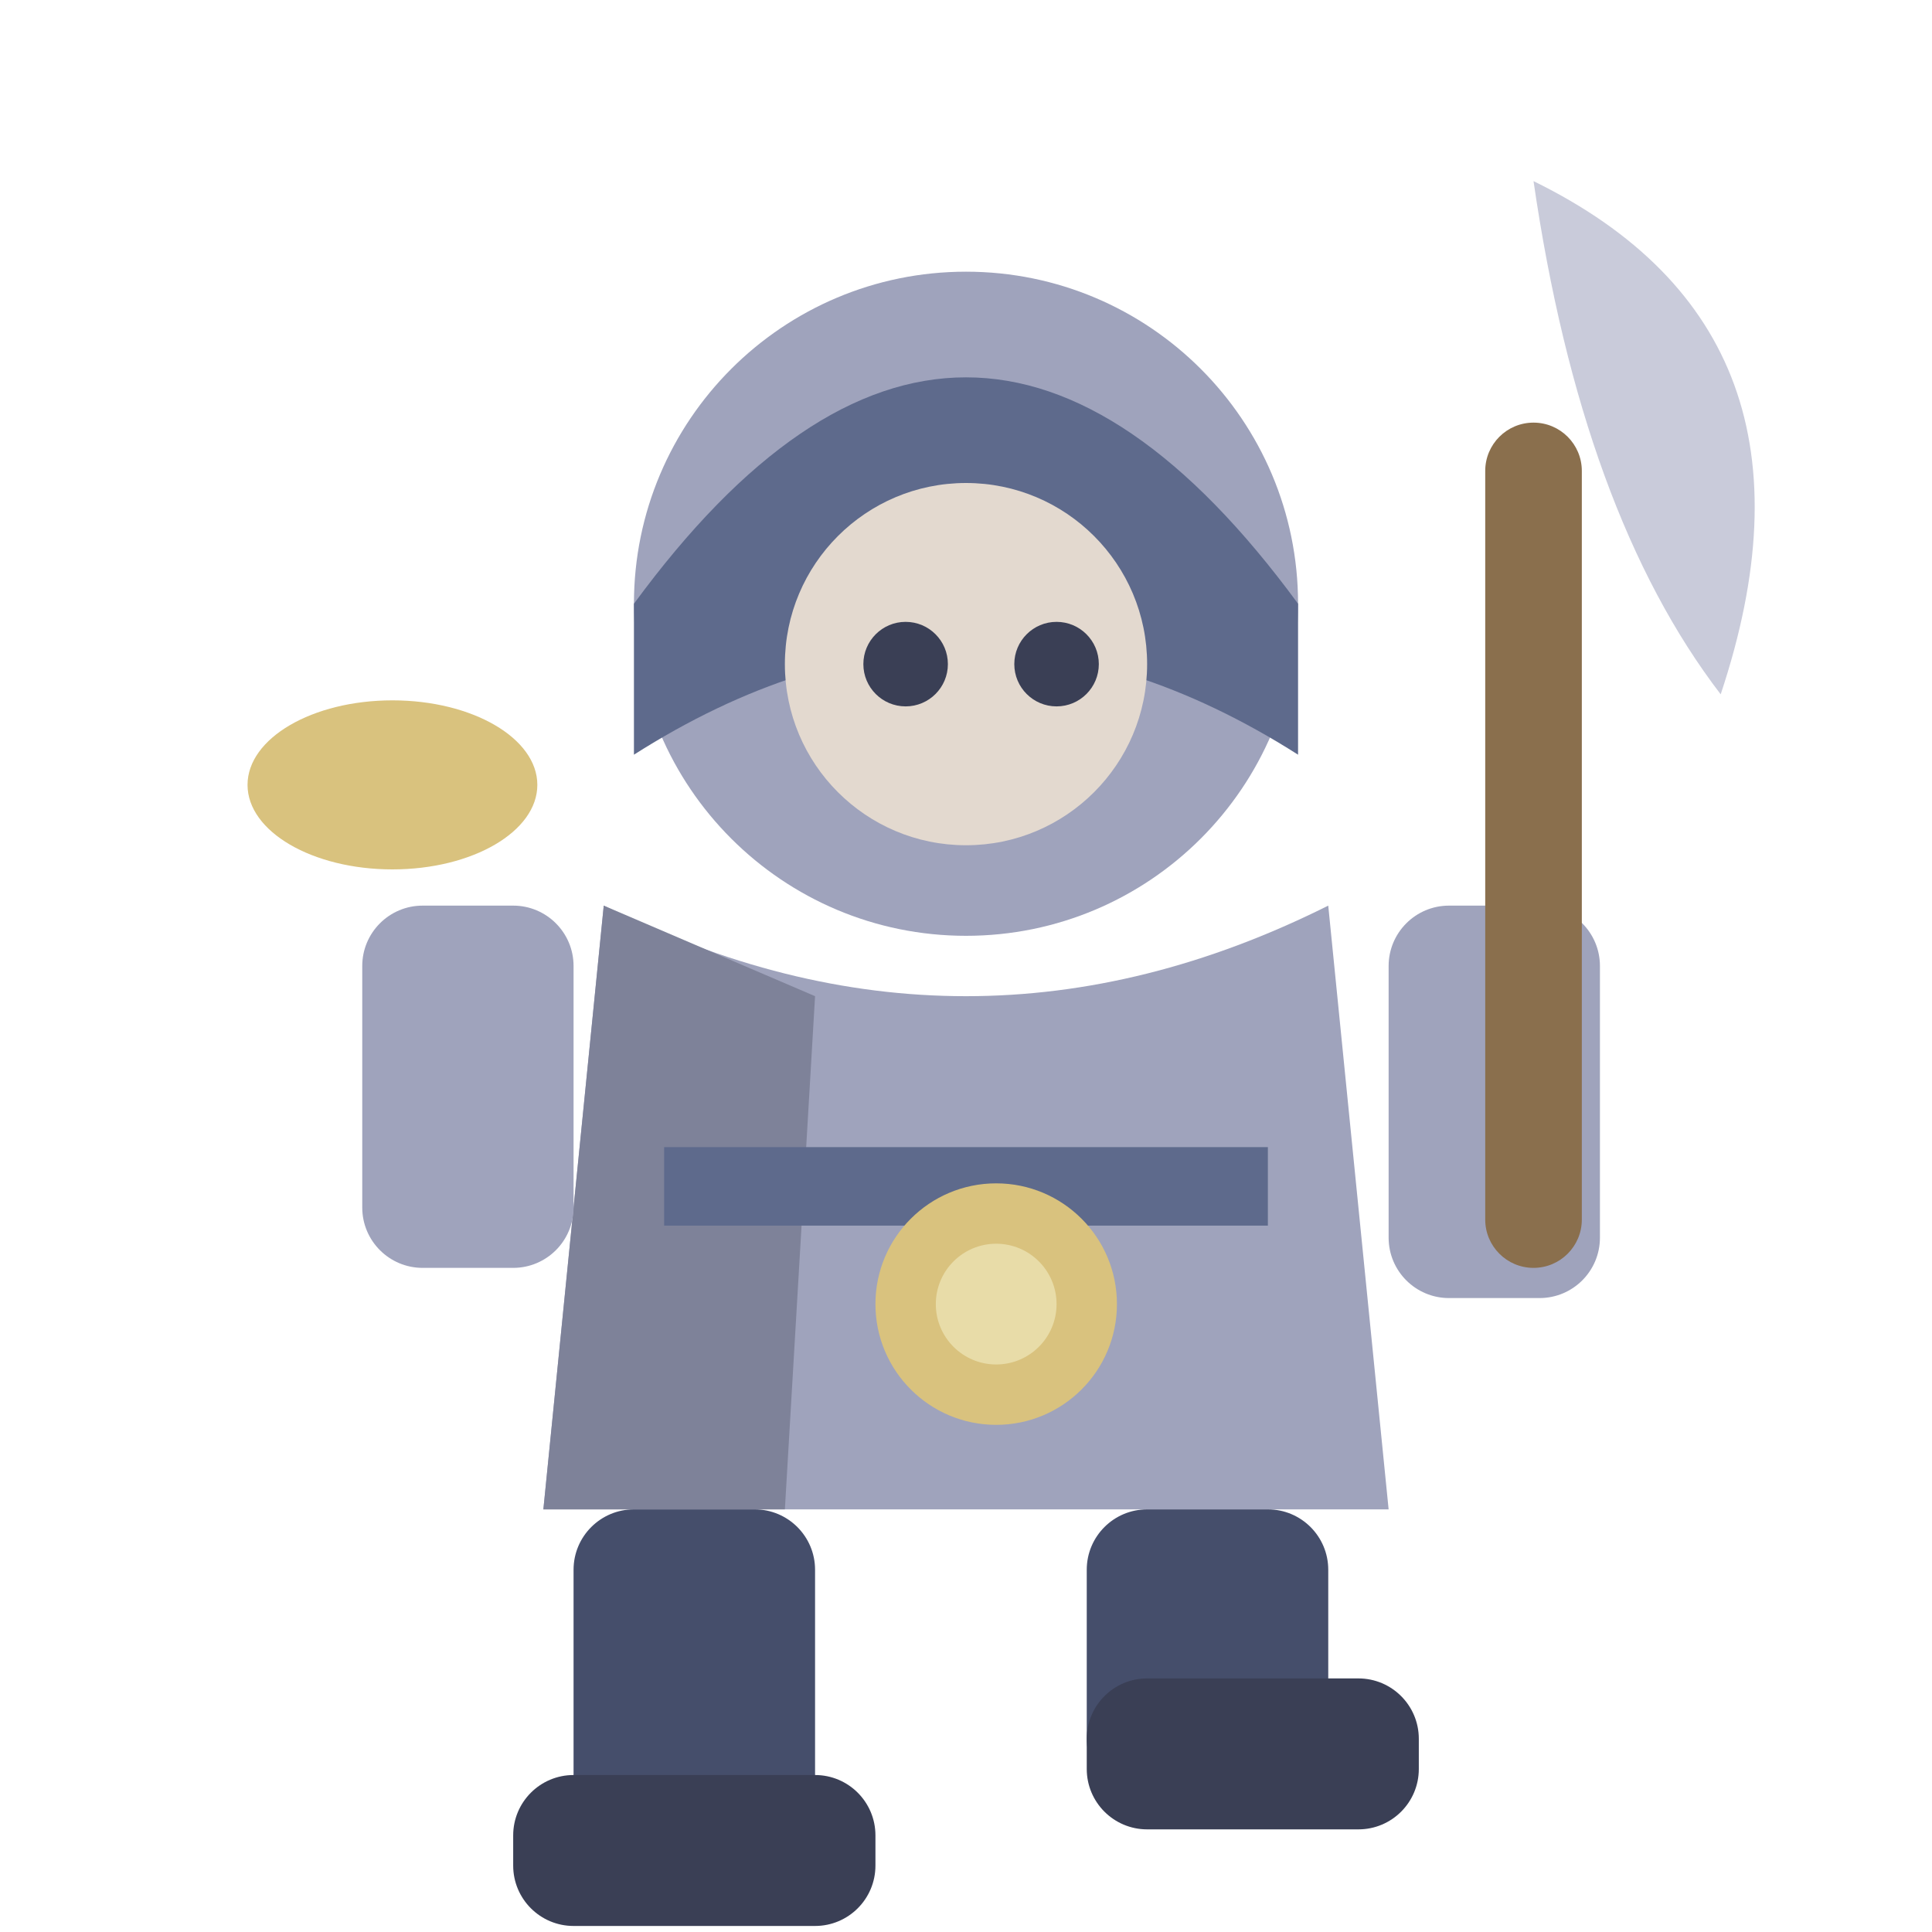
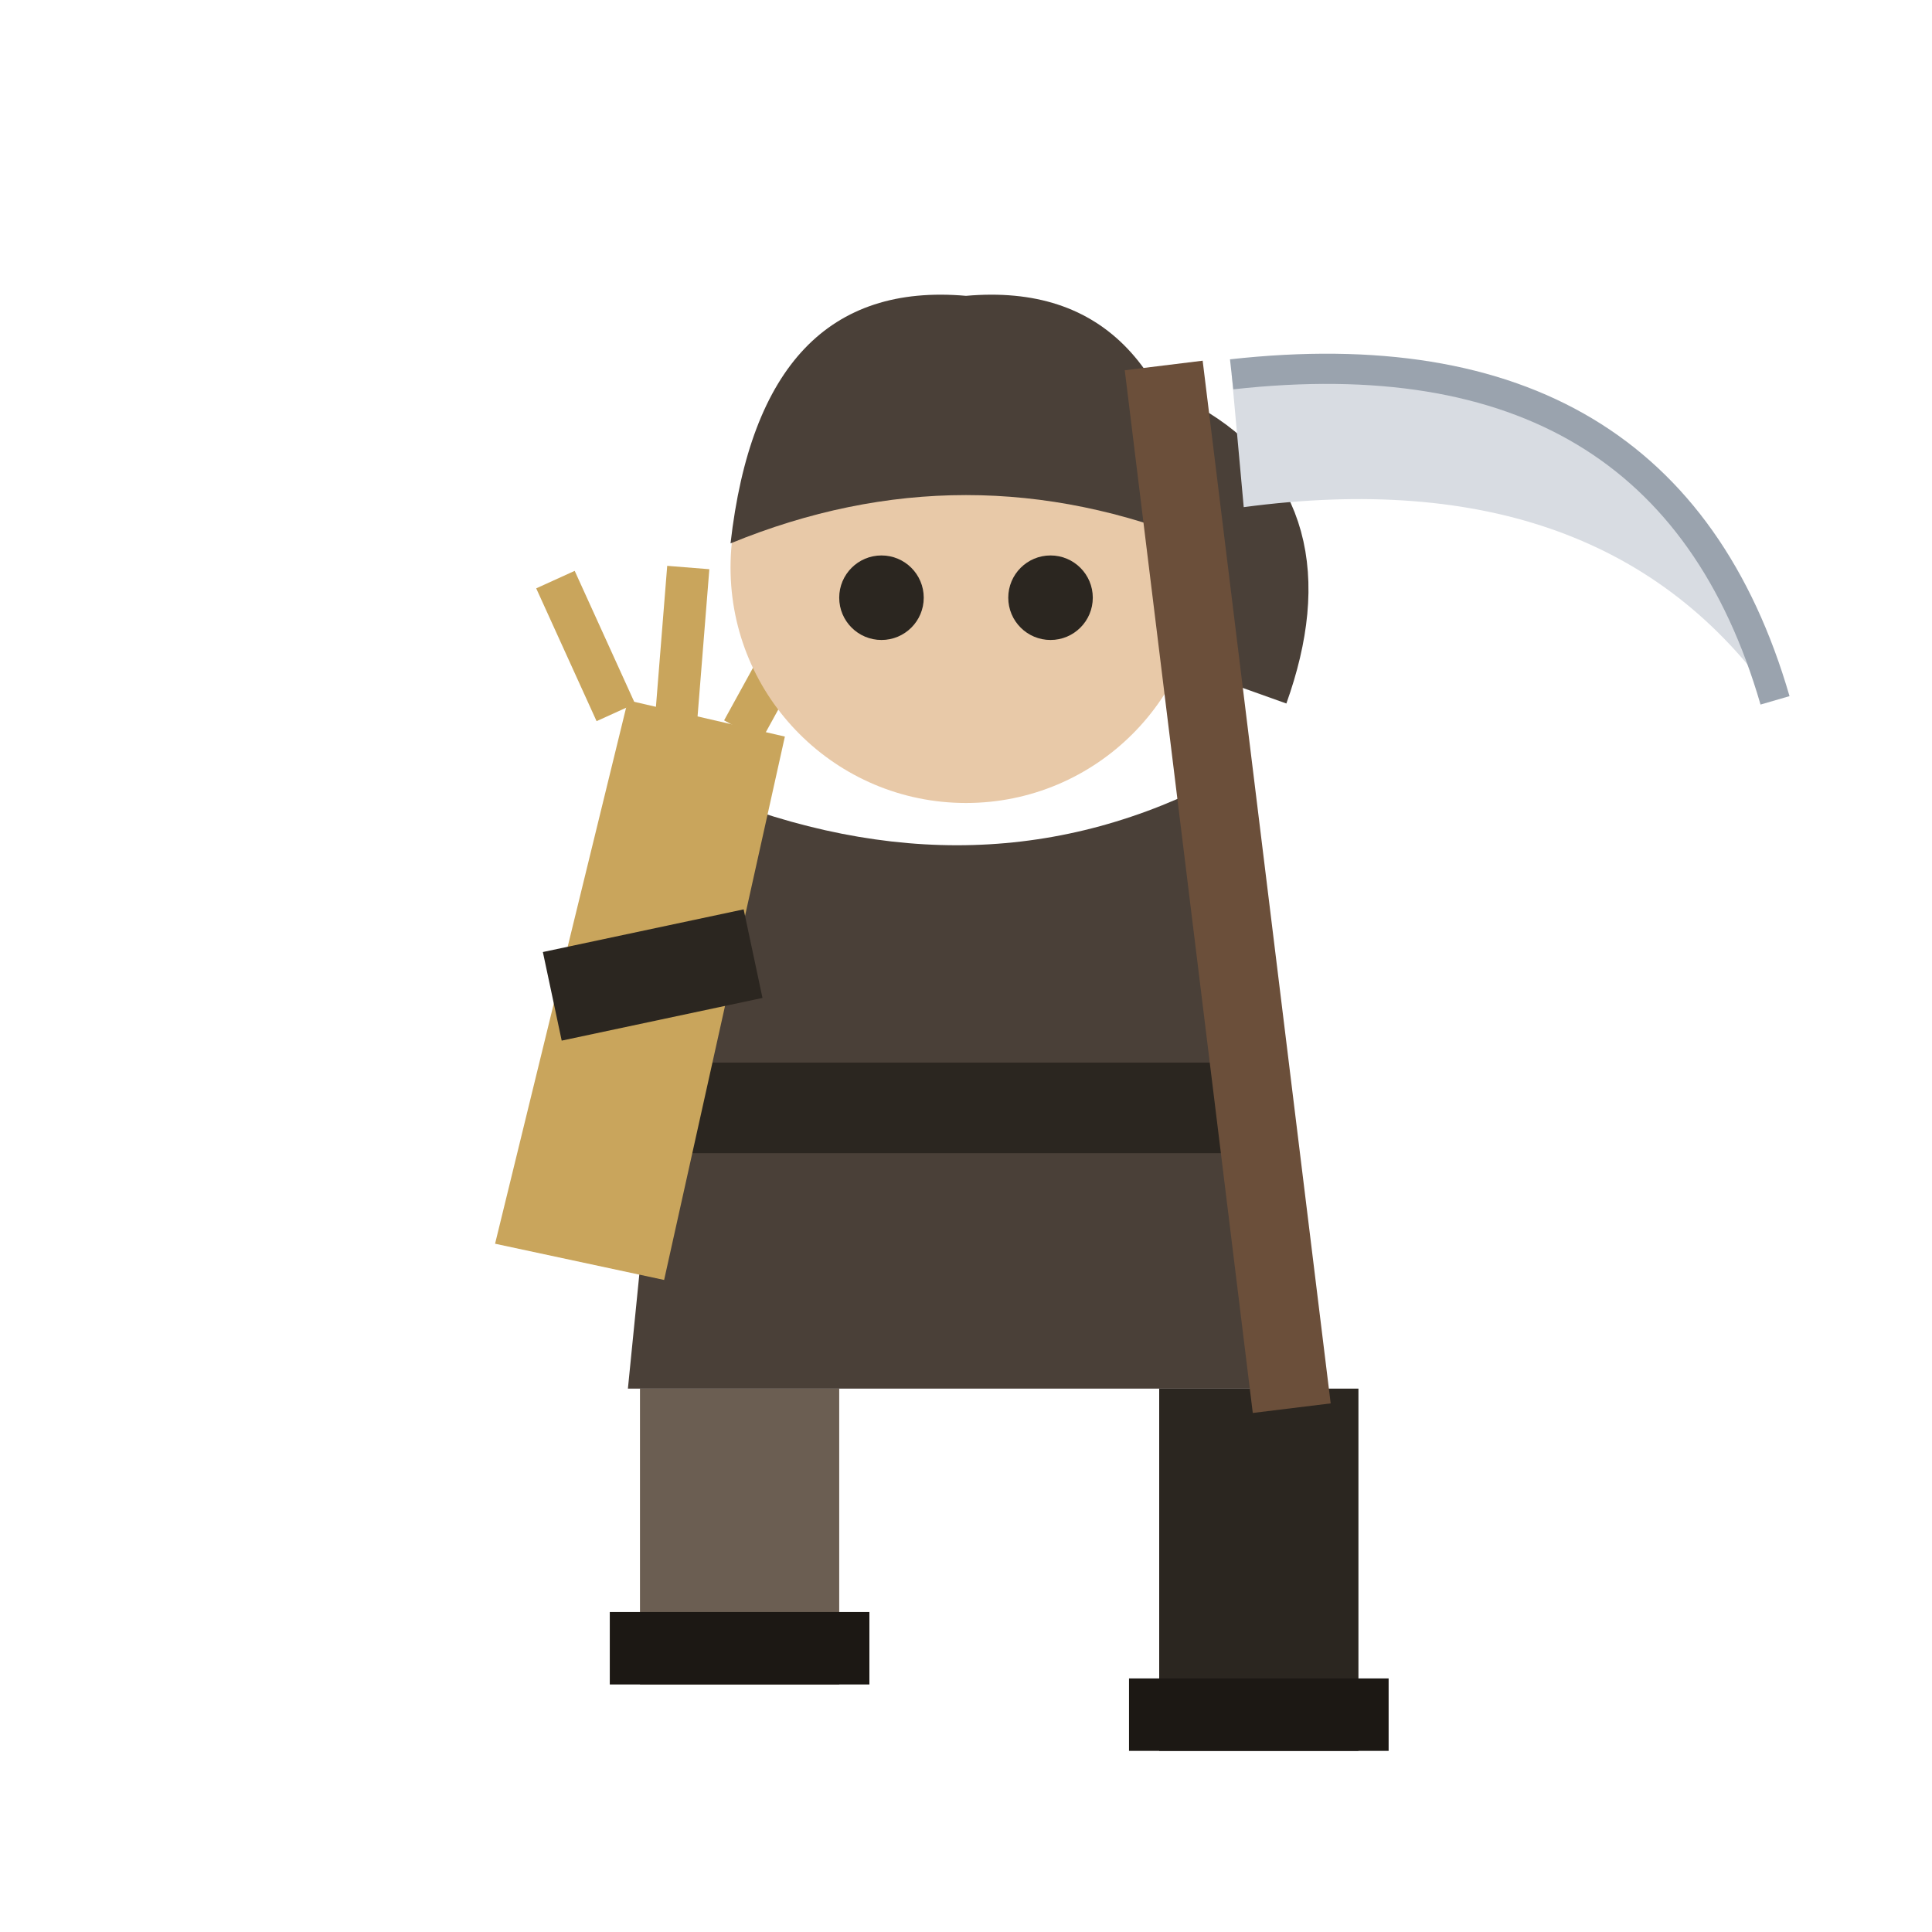
<svg xmlns="http://www.w3.org/2000/svg" viewBox="0 0 32 32">
-   <circle cx="16" cy="10" r="5.5" fill="#9FA3BC" />
-   <path d="M10.5,10 Q16,2.5 21.5,10 L21.5,12.5 Q16,9 10.5,12.5 Z" fill="#5E6A8C" />
-   <circle cx="16" cy="11" r="3" fill="#E3D9CF" />
-   <circle cx="15" cy="11" r="0.7" fill="#3A3F55" />
-   <circle cx="17.5" cy="11" r="0.7" fill="#3A3F55" />
-   <path d="M10,15 L9,25 L23,25 L22,15 Q16,18 10,15 Z" fill="#9FA3BC" />
-   <path d="M10,15 L9,25 L13,25 L13.5,16.5 Z" fill="#7E8299" />
-   <rect x="11" y="19" width="10" height="1.3" fill="#5E6A8C" />
-   <circle cx="16.5" cy="21.6" r="2" fill="#D9C27E" />
-   <circle cx="16.5" cy="21.6" r="1" fill="#E8DCA8" />
-   <rect x="23" y="15" width="3.5" height="6.5" rx="1" fill="#9FA3BC" />
-   <rect x="24.6" y="7" width="1.6" height="14" rx="0.8" fill="#8A6F4D" />
-   <path d="M25.4,3 Q30.5,5.5 28.5,11.5 Q26.2,8.5 25.4,3 Z" fill="#C9CBDA" />
-   <rect x="6" y="15" width="3.5" height="6" rx="1" fill="#9FA3BC" />
-   <ellipse cx="6.5" cy="13" rx="2.4" ry="1.4" fill="#D9C27E" />
-   <rect x="9.5" y="25" width="4" height="6" rx="1" fill="#454E6B" />
-   <rect x="18" y="25" width="4" height="4.8" rx="1" fill="#454E6B" />
-   <rect x="8.5" y="29.4" width="6" height="2.5" rx="1" fill="#3A3F55" />
-   <rect x="18" y="27.8" width="5.5" height="2.5" rx="1" fill="#3A3F55" />
+   <rect x="19.2" y="23.0" width="3.3" height="6.0" fill="#2B2620" />
+   <rect x="18.7" y="27.8" width="4.3" height="1.2" fill="#1C1814" />
+   <rect x="10.6" y="23.0" width="3.3" height="4.9" fill="#6B5E52" />
+   <rect x="10.1" y="26.7" width="4.3" height="1.2" fill="#1C1814" />
+   <path d="M11.4,13 L10.4,23 L21,23 L20,13 Q16,15 11.4,13 Z" fill="#4A4038" />
+   <rect x="10.8" y="17.6" width="10" height="1.5" fill="#2B2620" />
+   <path d="M8.2,20.6 L10.4,11.6 L13,12.2 L11,21.2 Z" fill="#C9A55C" />
+   <rect x="9.1" y="15.4" width="3.4" height="1.5" fill="#2B2620" transform="rotate(-12,10.8,16.1)" />
+   <path d="M10.2,11.8 L9.2,9.6 M11.2,11.9 L11.4,9.4 M12.3,12.1 L13.4,10.1" stroke="#C9A55C" stroke-width="0.7" fill="none" />
+   <circle cx="16" cy="9.4" r="3.9" fill="#E8C9A8" />
+   <path d="M12.1,9 Q12.6,4.6 16,4.9 Q19.4,4.6 19.9,9 Q16,7.4 12.1,9 Z" fill="#4A4038" />
+   <path d="M19.5,7.4 Q21.6,8.6 20.6,11.4" stroke="#4A4038" stroke-width="1.5" fill="none" />
+   <circle cx="14.6" cy="9.9" r="0.7" fill="#2B2620" />
+   <circle cx="17.4" cy="9.9" r="0.7" fill="#2B2620" />
+   <rect x="19.6" y="6" width="1.3" height="17.4" fill="#6B4F3A" transform="rotate(-7,20.2,14)" />
+   <path d="M20.4,6.2 Q27.6,5.4 29.4,11.6 Q26.6,7.6 20.6,8.4 Z" fill="#D8DCE2" />
+   <path d="M20.4,6.2 Q27.6,5.4 29.4,11.6" fill="none" stroke="#9AA3AE" stroke-width="0.5" />
</svg>
